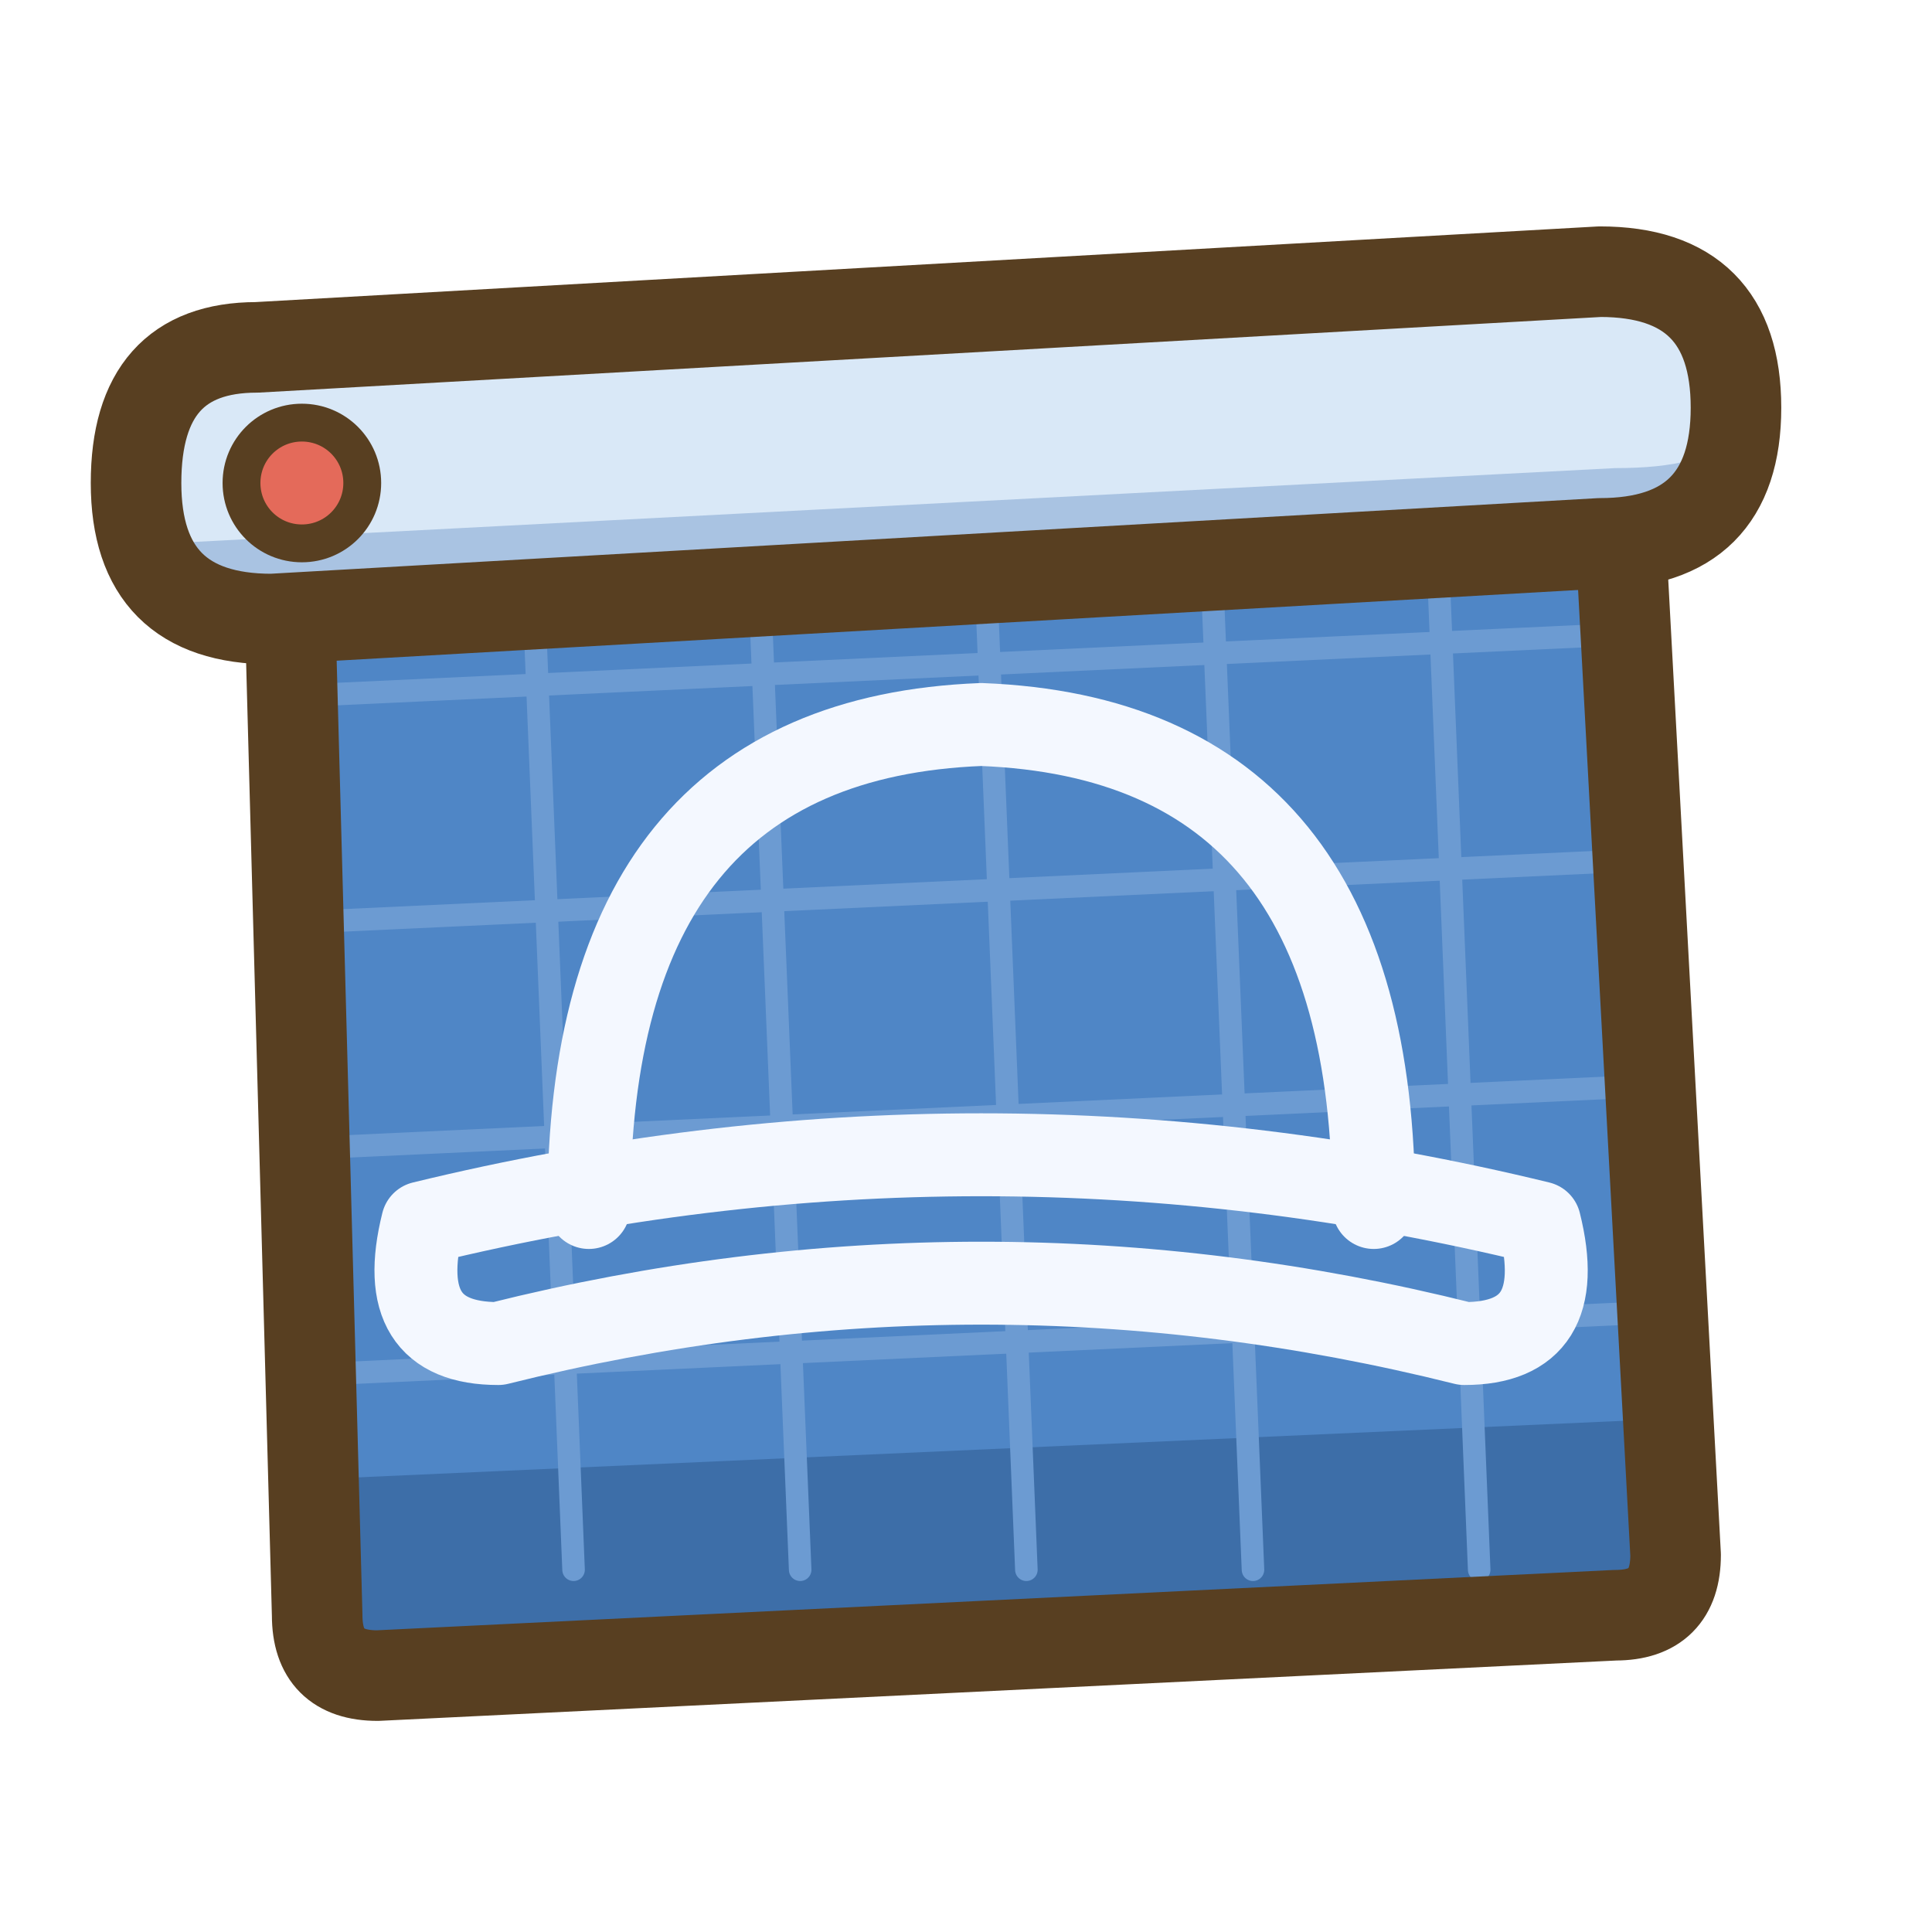
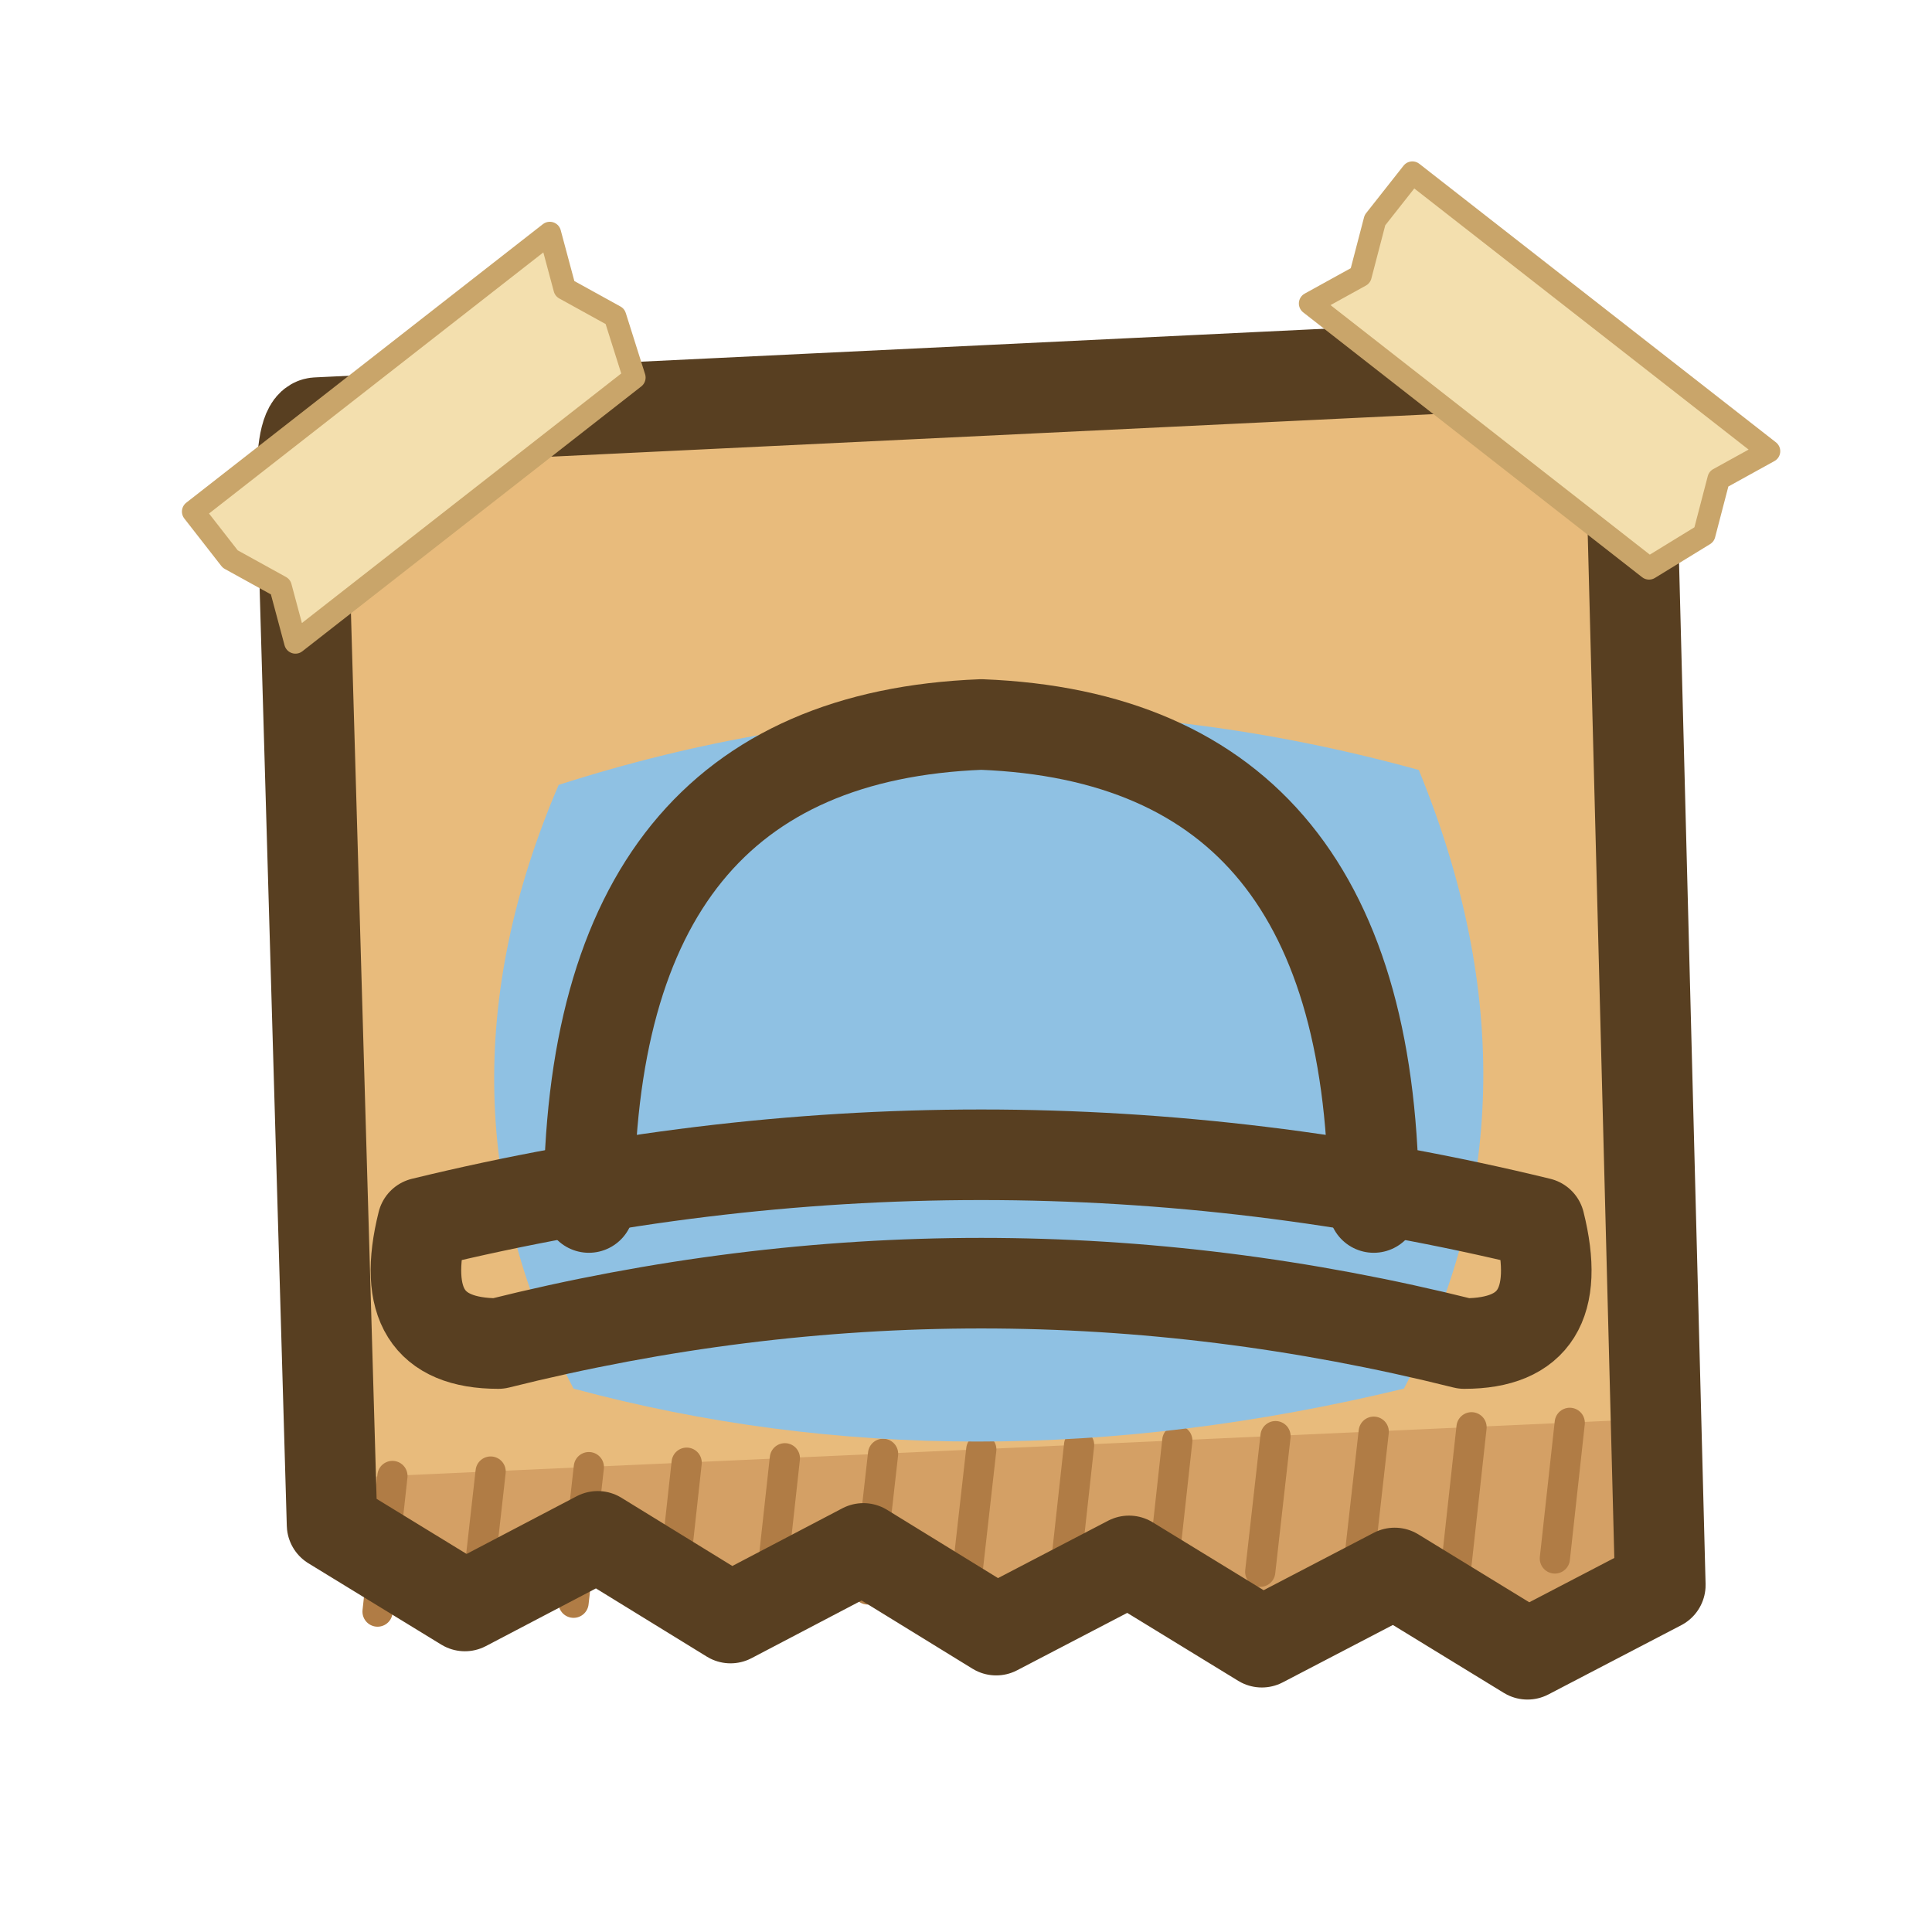
<svg xmlns="http://www.w3.org/2000/svg" width="48" height="48" viewBox="0 0 48 48">
-   <path d="M8.63 10.88 L38.63 9.38 Q40.13 9.38 40.13 10.88 L41.63 38.63 Q41.63 40.13 40.13 40.13 L9.38 41.63 Q7.88 41.63 7.88 40.13 L7.13 12.38 Q7.13 10.88 8.63 10.88 Z" fill="#4f86c6" />
-   <path d="M7.88 36.75 L41.44 35.25 L41.63 38.63 Q41.63 40.13 40.13 40.13 L9.38 41.63 Q7.88 41.63 7.88 40.13 Z" fill="#3d6ea8" />
-   <path d="M13.13 11.63 L14.25 39" fill="none" stroke="#6c9bd2" stroke-width="0.56" stroke-linejoin="round" stroke-linecap="round" />
-   <path d="M18.75 11.63 L19.88 39" fill="none" stroke="#6c9bd2" stroke-width="0.56" stroke-linejoin="round" stroke-linecap="round" />
-   <path d="M24.38 11.63 L25.5 39" fill="none" stroke="#6c9bd2" stroke-width="0.56" stroke-linejoin="round" stroke-linecap="round" />
-   <path d="M30 11.63 L31.13 39" fill="none" stroke="#6c9bd2" stroke-width="0.56" stroke-linejoin="round" stroke-linecap="round" />
-   <path d="M35.63 11.63 L36.75 39" fill="none" stroke="#6c9bd2" stroke-width="0.56" stroke-linejoin="round" stroke-linecap="round" />
-   <path d="M8.25 17.25 L40.5 15.75" fill="none" stroke="#6c9bd2" stroke-width="0.56" stroke-linejoin="round" stroke-linecap="round" />
-   <path d="M8.25 22.88 L40.5 21.38" fill="none" stroke="#6c9bd2" stroke-width="0.56" stroke-linejoin="round" stroke-linecap="round" />
-   <path d="M8.25 28.5 L40.5 27" fill="none" stroke="#6c9bd2" stroke-width="0.56" stroke-linejoin="round" stroke-linecap="round" />
-   <path d="M8.25 34.13 L40.5 32.63" fill="none" stroke="#6c9bd2" stroke-width="0.56" stroke-linejoin="round" stroke-linecap="round" />
-   <path d="M8.63 10.88 L38.63 9.38 Q40.13 9.38 40.13 10.88 L41.63 38.63 Q41.63 40.13 40.13 40.13 L9.38 41.63 Q7.88 41.63 7.88 40.13 L7.13 12.38 Q7.13 10.88 8.63 10.88 Z" fill="none" stroke="#583f21" stroke-width="2.25" stroke-linejoin="round" stroke-linecap="round" />
-   <path d="M6.38 8.63 L39.75 6.75 Q43.13 6.75 43.13 10.13 Q43.13 13.5 39.75 13.5 L6.75 15.38 Q3.38 15.38 3.38 12 Q3.38 8.63 6.38 8.63 Z" fill="#d9e8f7" />
-   <path d="M4.13 13.5 L40.13 11.63 Q42.38 11.63 42.94 10.88 Q42.75 13.5 39.75 13.5 L6.75 15.38 Q4.13 15.38 3.75 13.88 Z" fill="#a9c3e2" />
-   <path d="M6.38 8.63 L39.75 6.75 Q43.13 6.75 43.13 10.13 Q43.13 13.5 39.75 13.5 L6.75 15.38 Q3.38 15.38 3.38 12 Q3.38 8.63 6.38 8.63 Z" fill="none" stroke="#583f21" stroke-width="2.25" stroke-linejoin="round" stroke-linecap="round" />
-   <path d="M7.5 10.5 C8.33 10.5 9 11.17 9 12 C9 12.83 8.33 13.5 7.5 13.5 C6.67 13.5 6 12.83 6 12 C6 11.17 6.67 10.5 7.5 10.5 Z" fill="#e46a5a" stroke="#583f21" stroke-width="0.94" stroke-linejoin="round" stroke-linecap="round" />
-   <path d="M14.63 30 Q14.63 18.38 24.38 18 Q34.13 18.38 34.13 30" fill="none" stroke="#f4f8ff" stroke-width="2.06" stroke-linejoin="round" stroke-linecap="round" />
-   <path d="M10.5 30.38 Q24.38 27 38.25 30.38 Q39 33.38 36.38 33.38 Q24.38 30.38 12.38 33.38 Q9.75 33.38 10.5 30.38 Z" fill="none" stroke="#f4f8ff" stroke-width="2.06" stroke-linejoin="round" stroke-linecap="round" />
+   <path d="M7.88 10.5 L39 9 Q40.5 9 40.5 10.5 L41.25 39.38 L41.25 39.38 L37.95 41.1 L34.65 39.08 L31.35 40.8 L28.05 38.78 L24.75 40.5 L21.45 38.47 L18.15 40.2 L14.85 38.17 L11.55 39.9 L8.25 37.88 L7.5 12 Q7.5 10.5 7.88 10.5 Z" fill="#e8bb7c" />
+   <path d="M7.88 36.75 L41.06 35.25 L41.25 39.38 L41.25 39.38 L37.95 41.1 L34.65 39.08 L31.35 40.8 L28.05 38.78 L24.75 40.5 L21.45 38.47 L18.15 40.2 L14.85 38.17 L11.55 39.9 L8.25 37.88 Z" fill="#d4a065" />
+   <path d="M9.75 36.67 L9.38 40.04" fill="none" stroke="#b07c45" stroke-width="0.75" stroke-linejoin="round" stroke-linecap="round" />
+   <path d="M12.19 36.56 L11.81 39.93" fill="none" stroke="#b07c45" stroke-width="0.75" stroke-linejoin="round" stroke-linecap="round" />
+   <path d="M14.63 36.45 L14.25 39.82" fill="none" stroke="#b07c45" stroke-width="0.75" stroke-linejoin="round" stroke-linecap="round" />
+   <path d="M17.06 36.34 L16.69 39.71" fill="none" stroke="#b07c45" stroke-width="0.75" stroke-linejoin="round" stroke-linecap="round" />
+   <path d="M19.5 36.23 L19.13 39.6" fill="none" stroke="#b07c45" stroke-width="0.75" stroke-linejoin="round" stroke-linecap="round" />
+   <path d="M21.94 36.12 L21.56 39.49" fill="none" stroke="#b07c45" stroke-width="0.75" stroke-linejoin="round" stroke-linecap="round" />
+   <path d="M24.38 36.01 L24 39.38" fill="none" stroke="#b07c45" stroke-width="0.75" stroke-linejoin="round" stroke-linecap="round" />
+   <path d="M26.81 35.9 L26.44 39.27" fill="none" stroke="#b07c45" stroke-width="0.75" stroke-linejoin="round" stroke-linecap="round" />
+   <path d="M29.25 35.79 L28.88 39.16" fill="none" stroke="#b07c45" stroke-width="0.75" stroke-linejoin="round" stroke-linecap="round" />
+   <path d="M31.69 35.68 L31.31 39.05" fill="none" stroke="#b07c45" stroke-width="0.75" stroke-linejoin="round" stroke-linecap="round" />
+   <path d="M34.13 35.57 L33.75 38.94" fill="none" stroke="#b07c45" stroke-width="0.75" stroke-linejoin="round" stroke-linecap="round" />
+   <path d="M36.56 35.46 L36.19 38.83" fill="none" stroke="#b07c45" stroke-width="0.75" stroke-linejoin="round" stroke-linecap="round" />
+   <path d="M39 35.35 L38.63 38.72" fill="none" stroke="#b07c45" stroke-width="0.75" stroke-linejoin="round" stroke-linecap="round" />
+   <path d="M7.88 10.5 L39 9 Q40.5 9 40.5 10.5 L41.25 39.38 L41.25 39.38 L37.95 41.1 L34.65 39.08 L31.35 40.8 L28.05 38.78 L24.75 40.5 L21.45 38.47 L18.15 40.2 L14.85 38.17 L11.55 39.9 L8.25 37.88 L7.5 12 Q7.5 10.5 7.88 10.5 Z" fill="none" stroke="#583f21" stroke-width="2.25" stroke-linejoin="round" stroke-linecap="round" />
+   <path d="M4.8 12.71 L13.66 5.79 L14.03 7.17 L15.28 7.86 L15.76 9.38 L7.34 15.96 L6.97 14.58 L5.72 13.89 Z" fill="#f3dfae" stroke="#c9a56a" stroke-width="0.56" stroke-linejoin="round" stroke-linecap="round" />
+   <path d="M35.09 4.29 L43.95 11.21 L42.7 11.9 L42.34 13.28 L40.97 14.12 L32.55 7.54 L33.8 6.85 L34.16 5.47 Z" fill="#f3dfae" stroke="#c9a56a" stroke-width="0.56" stroke-linejoin="round" stroke-linecap="round" />
+   <path d="M13.88 19.5 Q24.38 16.13 35.25 19.13 Q38.63 27.38 34.88 34.5 Q24 37.13 14.25 34.5 Q10.5 27.38 13.88 19.5 Z" fill="#8fc1e3" />
+   <path d="M14.63 30 Q14.63 18.38 24.38 18 Q34.13 18.38 34.13 30" fill="none" stroke="#583f21" stroke-width="2.25" stroke-linejoin="round" stroke-linecap="round" />
+   <path d="M10.5 30.38 Q24.38 27 38.25 30.38 Q39 33.38 36.38 33.38 Q24.38 30.38 12.38 33.38 Q9.75 33.38 10.5 30.38 Z" fill="none" stroke="#583f21" stroke-width="2.25" stroke-linejoin="round" stroke-linecap="round" />
</svg>
